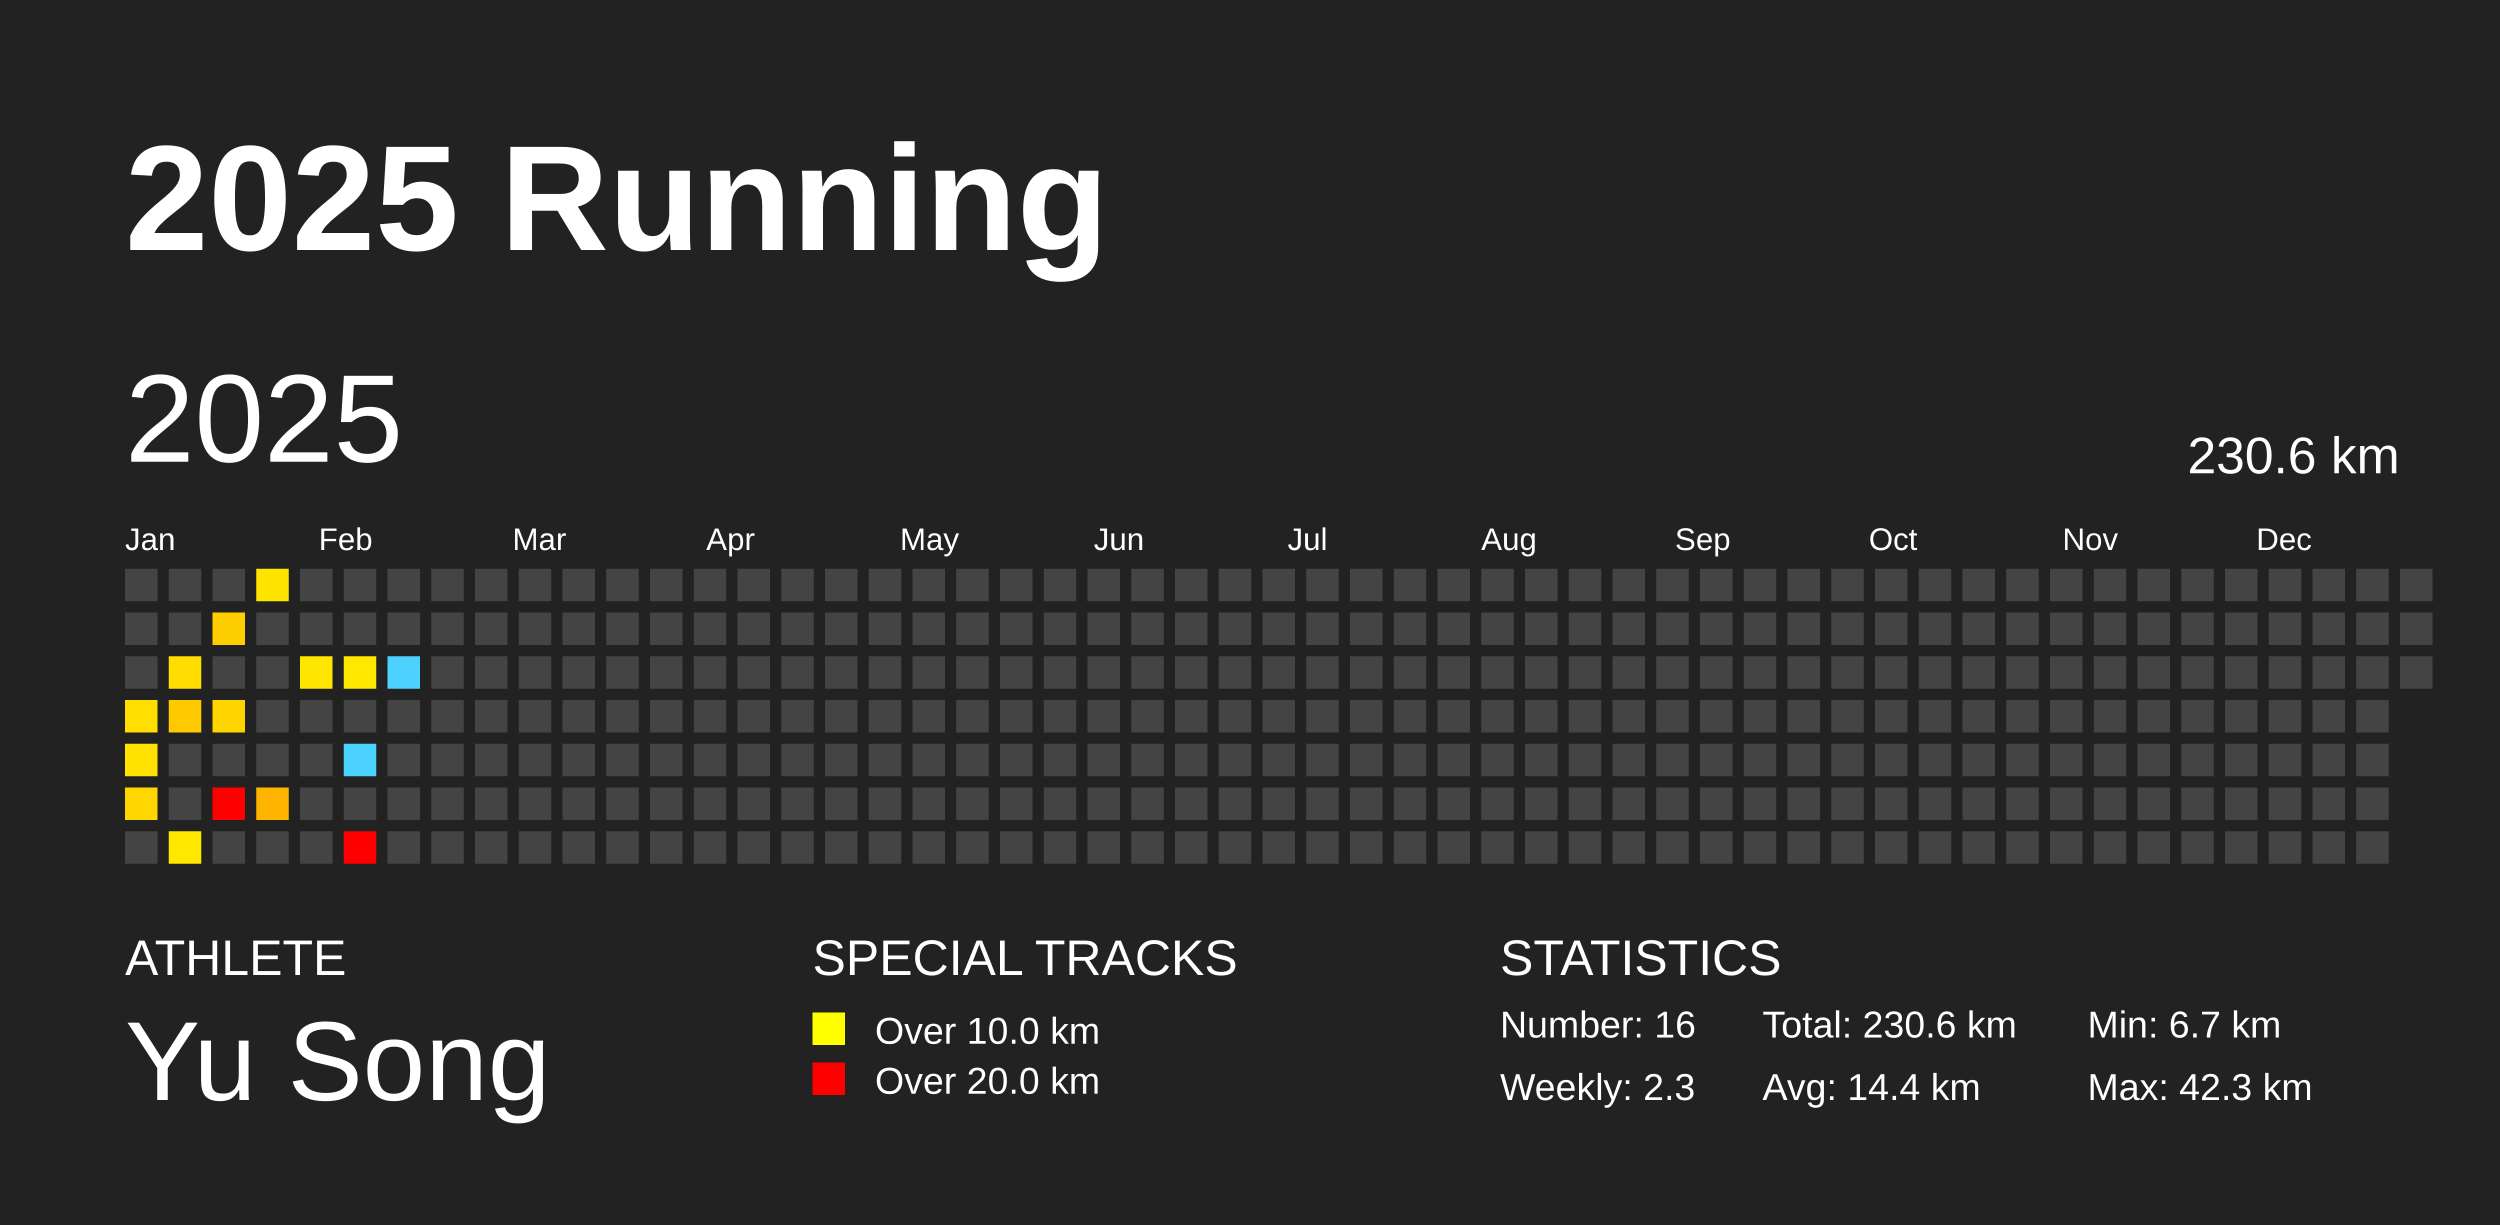
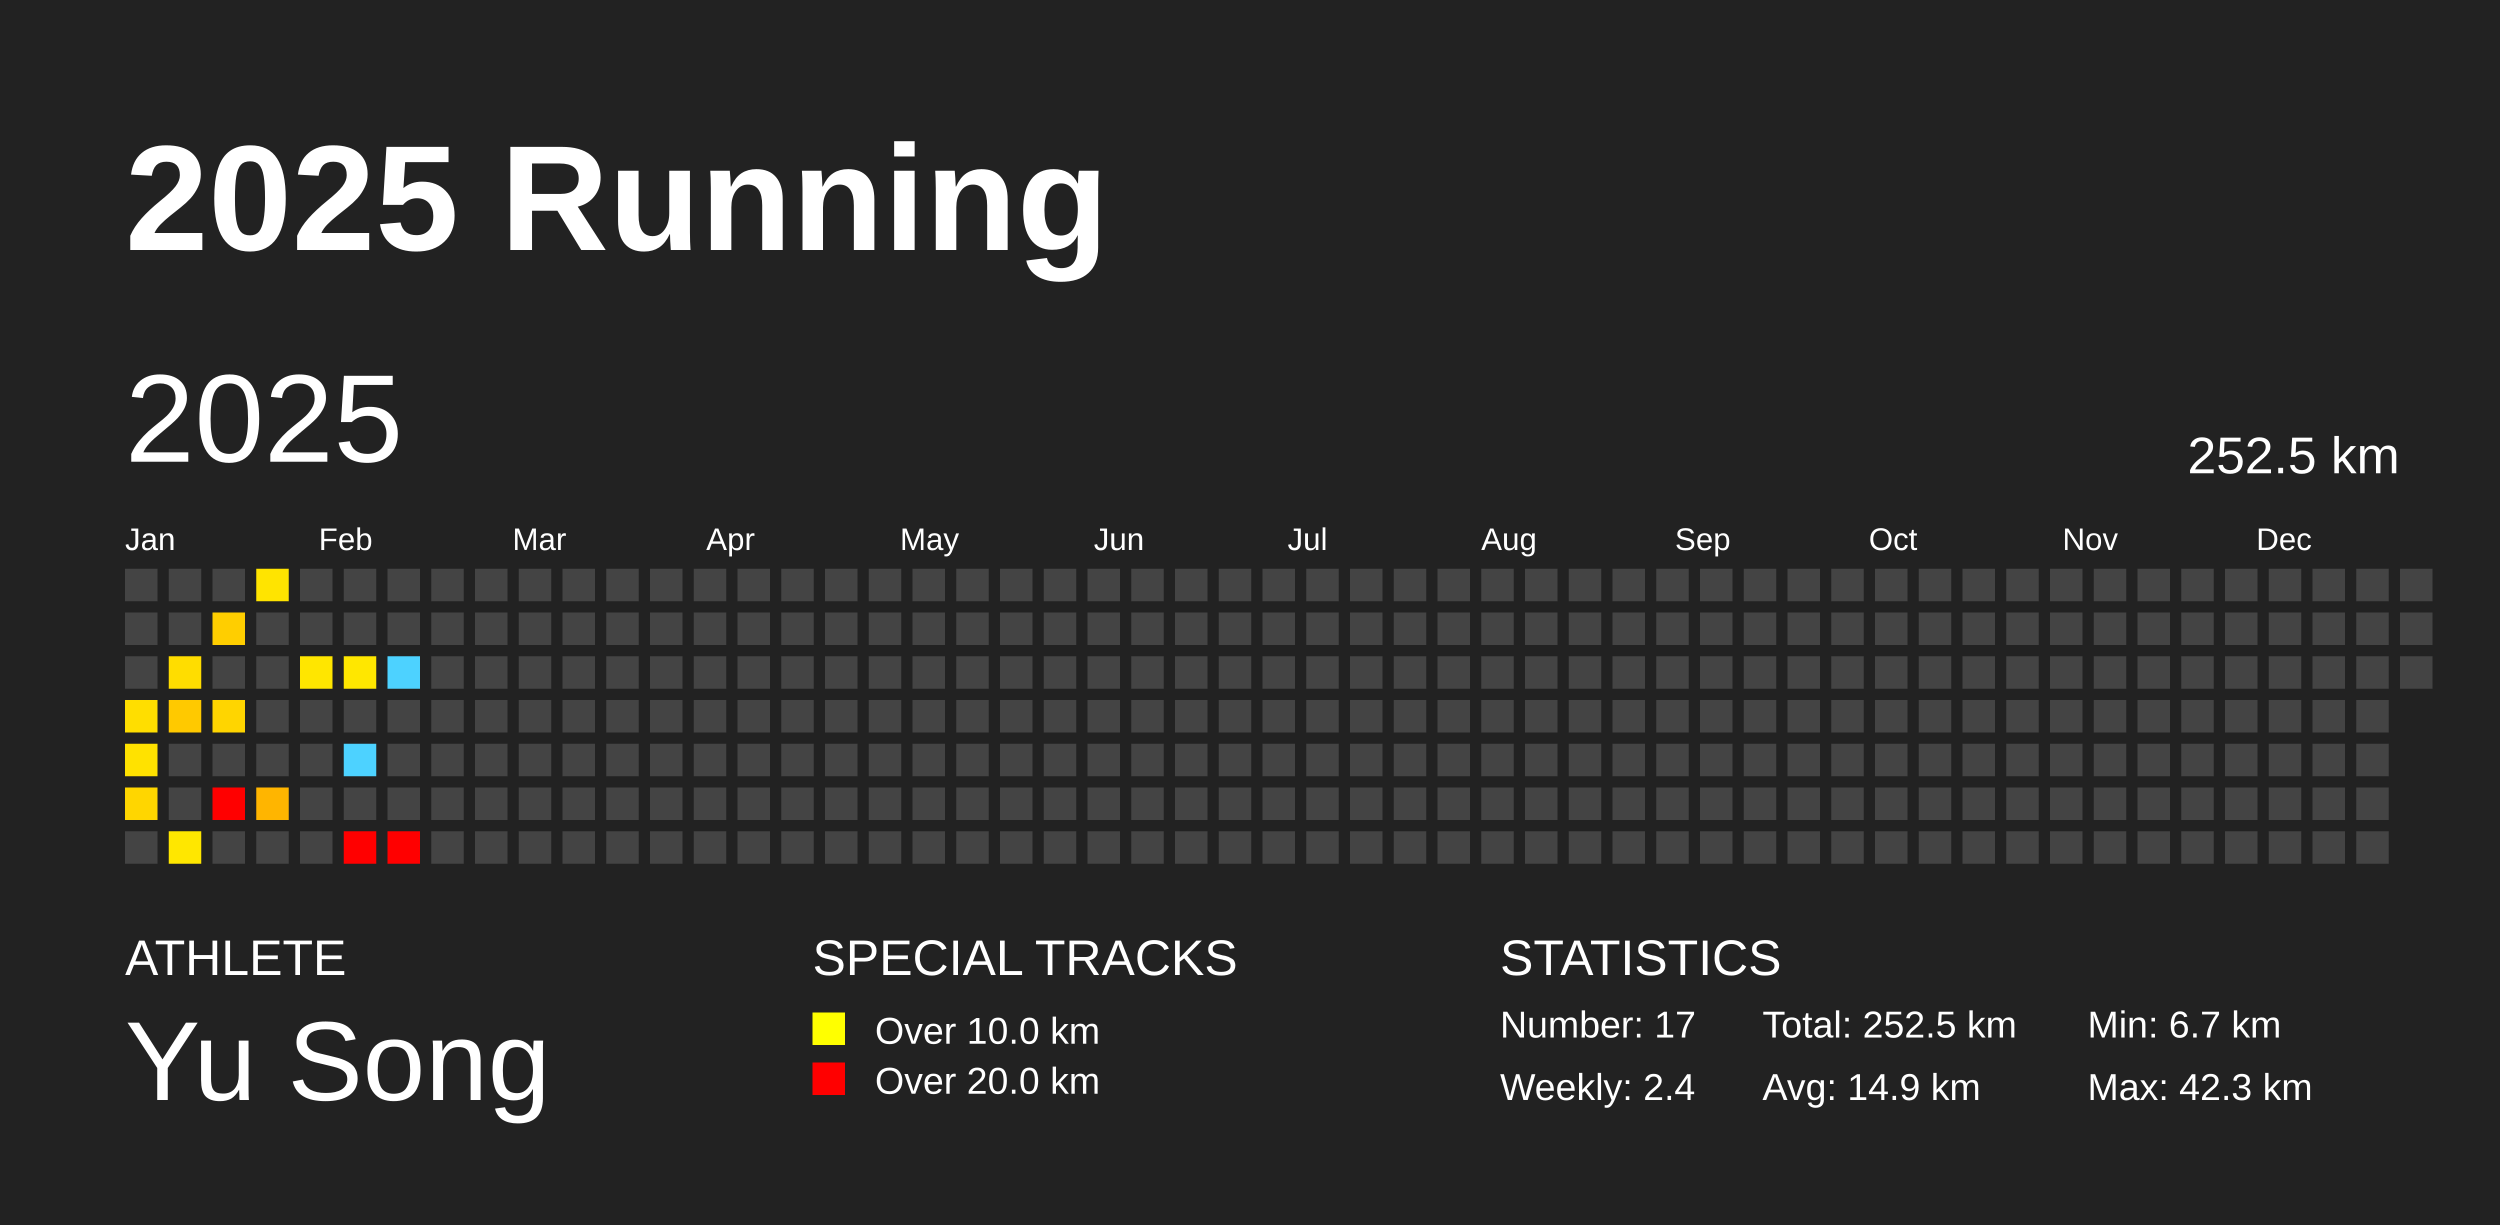
<svg xmlns="http://www.w3.org/2000/svg" baseProfile="full" height="98mm" version="1.1" viewBox="0,0,200,98" width="200mm">
  <defs />
  <rect fill="#222222" height="98" width="200" x="0" y="0" />
  <text fill="#FFFFFF" style="font-size:12px; font-family:Arial; font-weight:bold;" x="10" y="20">2025 Running</text>
  <text fill="#FFFFFF" style="font-size:4px; font-family:Arial" x="10" y="78">ATHLETE</text>
  <text fill="#FFFFFF" style="font-size:9px; font-family:Arial" x="10" y="88">Yu Song</text>
  <text fill="#FFFFFF" style="font-size:4px; font-family:Arial" x="65" y="78">SPECIAL TRACKS</text>
  <rect fill="yellow" height="2.6" width="2.6" x="65" y="81" />
  <text fill="#FFFFFF" style="font-size:3px; font-family:Arial" x="70" y="83.5">Over 10.0 km</text>
  <rect fill="red" height="2.6" width="2.6" x="65" y="85" />
  <text fill="#FFFFFF" style="font-size:3px; font-family:Arial" x="70" y="87.5">Over 20.0 km</text>
  <text fill="#FFFFFF" style="font-size:4px; font-family:Arial" x="120" y="78">STATISTICS</text>
-   <text fill="#FFFFFF" style="font-size:3px; font-family:Arial" x="120" y="83">Number: 16</text>
-   <text fill="#FFFFFF" style="font-size:3px; font-family:Arial" x="120" y="88">Weekly: 2.3</text>
-   <text fill="#FFFFFF" style="font-size:3px; font-family:Arial" x="141" y="83">Total: 230.6 km</text>
-   <text fill="#FFFFFF" style="font-size:3px; font-family:Arial" x="141" y="88">Avg: 14.4 km</text>
+   <text fill="#FFFFFF" style="font-size:3px; font-family:Arial" x="120" y="83">Number: 17</text>
+   <text fill="#FFFFFF" style="font-size:3px; font-family:Arial" x="120" y="88">Weekly: 2.4</text>
+   <text fill="#FFFFFF" style="font-size:3px; font-family:Arial" x="141" y="83">Total: 252.5 km</text>
+   <text fill="#FFFFFF" style="font-size:3px; font-family:Arial" x="141" y="88">Avg: 14.9 km</text>
  <text fill="#FFFFFF" style="font-size:3px; font-family:Arial" x="167" y="83">Min: 6.7 km</text>
  <text fill="#FFFFFF" style="font-size:3px; font-family:Arial" x="167" y="88">Max: 42.3 km</text>
  <text dominant-baseline="hanging" fill="#FFFFFF" style="font-size:10.0px; font-family:Arial;" x="10" y="30">2025</text>
-   <text dominant-baseline="hanging" fill="#FFFFFF" style="font-size:4.125px; font-family:Arial;" x="175" y="35">230.6 km</text>
+   <text dominant-baseline="hanging" fill="#FFFFFF" style="font-size:4.125px; font-family:Arial;" x="175" y="35">252.5 km</text>
  <text fill="#FFFFFF" style="font-size:2.5px; font-family:Arial" x="10.0" y="44">Jan</text>
  <text fill="#FFFFFF" style="font-size:2.5px; font-family:Arial" x="25.5" y="44">Feb</text>
  <text fill="#FFFFFF" style="font-size:2.5px; font-family:Arial" x="41.0" y="44">Mar</text>
  <text fill="#FFFFFF" style="font-size:2.5px; font-family:Arial" x="56.5" y="44">Apr</text>
  <text fill="#FFFFFF" style="font-size:2.5px; font-family:Arial" x="72.0" y="44">May</text>
  <text fill="#FFFFFF" style="font-size:2.5px; font-family:Arial" x="87.5" y="44">Jun</text>
  <text fill="#FFFFFF" style="font-size:2.5px; font-family:Arial" x="103.0" y="44">Jul</text>
  <text fill="#FFFFFF" style="font-size:2.5px; font-family:Arial" x="118.5" y="44">Aug</text>
  <text fill="#FFFFFF" style="font-size:2.5px; font-family:Arial" x="134.0" y="44">Sep</text>
  <text fill="#FFFFFF" style="font-size:2.5px; font-family:Arial" x="149.5" y="44">Oct</text>
  <text fill="#FFFFFF" style="font-size:2.5px; font-family:Arial" x="165.0" y="44">Nov</text>
  <text fill="#FFFFFF" style="font-size:2.5px; font-family:Arial" x="180.5" y="44">Dec</text>
  <rect fill="#444444" height="2.6" width="2.6" x="10.0" y="45.5" />
  <rect fill="#444444" height="2.6" width="2.6" x="10.0" y="49.0" />
  <rect fill="#444444" height="2.6" width="2.6" x="10.0" y="52.5" />
  <rect fill="#ffde00" height="2.6" width="2.6" x="10.0" y="56.0" />
  <rect fill="#ffe200" height="2.6" width="2.6" x="10.0" y="59.5" />
  <rect fill="#ffd600" height="2.6" width="2.6" x="10.0" y="63.0" />
  <rect fill="#444444" height="2.6" width="2.6" x="10.0" y="66.5" />
  <rect fill="#444444" height="2.6" width="2.6" x="13.5" y="45.5" />
  <rect fill="#444444" height="2.6" width="2.6" x="13.5" y="49.0" />
  <rect fill="#ffdd00" height="2.6" width="2.6" x="13.5" y="52.5" />
  <rect fill="#ffc900" height="2.6" width="2.6" x="13.5" y="56.0" />
  <rect fill="#444444" height="2.6" width="2.6" x="13.5" y="59.5" />
  <rect fill="#444444" height="2.6" width="2.6" x="13.5" y="63.0" />
  <rect fill="#ffe700" height="2.6" width="2.6" x="13.5" y="66.5" />
  <rect fill="#444444" height="2.6" width="2.6" x="17.0" y="45.5" />
  <rect fill="#ffce00" height="2.6" width="2.6" x="17.0" y="49.0" />
  <rect fill="#444444" height="2.6" width="2.6" x="17.0" y="52.5" />
  <rect fill="#ffd500" height="2.6" width="2.6" x="17.0" y="56.0" />
  <rect fill="#444444" height="2.6" width="2.6" x="17.0" y="59.5" />
  <rect fill="red" height="2.6" width="2.6" x="17.0" y="63.0" />
  <rect fill="#444444" height="2.6" width="2.6" x="17.0" y="66.5" />
  <rect fill="#ffe400" height="2.6" width="2.6" x="20.5" y="45.5" />
  <rect fill="#444444" height="2.6" width="2.6" x="20.5" y="49.0" />
  <rect fill="#444444" height="2.6" width="2.6" x="20.5" y="52.5" />
  <rect fill="#444444" height="2.6" width="2.6" x="20.5" y="56.0" />
  <rect fill="#444444" height="2.6" width="2.6" x="20.5" y="59.5" />
  <rect fill="#ffb500" height="2.6" width="2.6" x="20.5" y="63.0" />
  <rect fill="#444444" height="2.6" width="2.6" x="20.5" y="66.5" />
  <rect fill="#444444" height="2.6" width="2.6" x="24.0" y="45.5" />
  <rect fill="#444444" height="2.6" width="2.6" x="24.0" y="49.0" />
  <rect fill="#ffe600" height="2.6" width="2.6" x="24.0" y="52.5" />
  <rect fill="#444444" height="2.6" width="2.6" x="24.0" y="56.0" />
  <rect fill="#444444" height="2.6" width="2.6" x="24.0" y="59.5" />
  <rect fill="#444444" height="2.6" width="2.6" x="24.0" y="63.0" />
  <rect fill="#444444" height="2.6" width="2.6" x="24.0" y="66.5" />
  <rect fill="#444444" height="2.6" width="2.6" x="27.5" y="45.5" />
  <rect fill="#444444" height="2.6" width="2.6" x="27.5" y="49.0" />
  <rect fill="#ffe700" height="2.6" width="2.6" x="27.5" y="52.5" />
  <rect fill="#444444" height="2.6" width="2.6" x="27.5" y="56.0" />
  <rect fill="#4dd2ff" height="2.6" width="2.6" x="27.5" y="59.5" />
  <rect fill="#444444" height="2.6" width="2.6" x="27.5" y="63.0" />
  <rect fill="red" height="2.6" width="2.6" x="27.5" y="66.5" />
  <rect fill="#444444" height="2.6" width="2.6" x="31.0" y="45.5" />
  <rect fill="#444444" height="2.6" width="2.6" x="31.0" y="49.0" />
  <rect fill="#4dd2ff" height="2.6" width="2.6" x="31.0" y="52.5" />
  <rect fill="#444444" height="2.6" width="2.6" x="31.0" y="56.0" />
  <rect fill="#444444" height="2.6" width="2.6" x="31.0" y="59.5" />
  <rect fill="#444444" height="2.6" width="2.6" x="31.0" y="63.0" />
-   <rect fill="#444444" height="2.6" width="2.6" x="31.0" y="66.5" />
+   <rect fill="red" height="2.6" width="2.6" x="31.0" y="66.5" />
  <rect fill="#444444" height="2.6" width="2.6" x="34.5" y="45.5" />
  <rect fill="#444444" height="2.6" width="2.6" x="34.5" y="49.0" />
  <rect fill="#444444" height="2.6" width="2.6" x="34.5" y="52.5" />
  <rect fill="#444444" height="2.6" width="2.6" x="34.5" y="56.0" />
  <rect fill="#444444" height="2.6" width="2.6" x="34.5" y="59.5" />
  <rect fill="#444444" height="2.6" width="2.6" x="34.5" y="63.0" />
  <rect fill="#444444" height="2.6" width="2.6" x="34.5" y="66.5" />
  <rect fill="#444444" height="2.6" width="2.6" x="38.0" y="45.5" />
  <rect fill="#444444" height="2.6" width="2.6" x="38.0" y="49.0" />
  <rect fill="#444444" height="2.6" width="2.6" x="38.0" y="52.5" />
  <rect fill="#444444" height="2.6" width="2.6" x="38.0" y="56.0" />
  <rect fill="#444444" height="2.6" width="2.6" x="38.0" y="59.5" />
  <rect fill="#444444" height="2.6" width="2.6" x="38.0" y="63.0" />
  <rect fill="#444444" height="2.6" width="2.6" x="38.0" y="66.5" />
  <rect fill="#444444" height="2.6" width="2.6" x="41.5" y="45.5" />
  <rect fill="#444444" height="2.6" width="2.6" x="41.5" y="49.0" />
  <rect fill="#444444" height="2.6" width="2.6" x="41.5" y="52.5" />
  <rect fill="#444444" height="2.6" width="2.6" x="41.5" y="56.0" />
  <rect fill="#444444" height="2.6" width="2.6" x="41.5" y="59.5" />
  <rect fill="#444444" height="2.6" width="2.6" x="41.5" y="63.0" />
  <rect fill="#444444" height="2.6" width="2.6" x="41.5" y="66.5" />
  <rect fill="#444444" height="2.6" width="2.6" x="45.0" y="45.5" />
  <rect fill="#444444" height="2.6" width="2.6" x="45.0" y="49.0" />
  <rect fill="#444444" height="2.6" width="2.6" x="45.0" y="52.5" />
  <rect fill="#444444" height="2.6" width="2.6" x="45.0" y="56.0" />
  <rect fill="#444444" height="2.6" width="2.6" x="45.0" y="59.5" />
  <rect fill="#444444" height="2.6" width="2.6" x="45.0" y="63.0" />
  <rect fill="#444444" height="2.6" width="2.6" x="45.0" y="66.5" />
  <rect fill="#444444" height="2.6" width="2.6" x="48.5" y="45.5" />
  <rect fill="#444444" height="2.6" width="2.6" x="48.5" y="49.0" />
  <rect fill="#444444" height="2.6" width="2.6" x="48.5" y="52.5" />
  <rect fill="#444444" height="2.6" width="2.6" x="48.5" y="56.0" />
  <rect fill="#444444" height="2.6" width="2.6" x="48.5" y="59.5" />
  <rect fill="#444444" height="2.6" width="2.6" x="48.5" y="63.0" />
  <rect fill="#444444" height="2.6" width="2.6" x="48.5" y="66.5" />
  <rect fill="#444444" height="2.6" width="2.6" x="52.0" y="45.5" />
  <rect fill="#444444" height="2.6" width="2.6" x="52.0" y="49.0" />
  <rect fill="#444444" height="2.6" width="2.6" x="52.0" y="52.5" />
  <rect fill="#444444" height="2.6" width="2.6" x="52.0" y="56.0" />
  <rect fill="#444444" height="2.6" width="2.6" x="52.0" y="59.5" />
  <rect fill="#444444" height="2.6" width="2.6" x="52.0" y="63.0" />
  <rect fill="#444444" height="2.6" width="2.6" x="52.0" y="66.5" />
  <rect fill="#444444" height="2.6" width="2.6" x="55.5" y="45.5" />
  <rect fill="#444444" height="2.6" width="2.6" x="55.5" y="49.0" />
  <rect fill="#444444" height="2.6" width="2.6" x="55.5" y="52.5" />
  <rect fill="#444444" height="2.6" width="2.6" x="55.5" y="56.0" />
  <rect fill="#444444" height="2.6" width="2.6" x="55.5" y="59.5" />
  <rect fill="#444444" height="2.6" width="2.6" x="55.5" y="63.0" />
  <rect fill="#444444" height="2.6" width="2.6" x="55.5" y="66.5" />
  <rect fill="#444444" height="2.6" width="2.6" x="59.0" y="45.5" />
  <rect fill="#444444" height="2.6" width="2.6" x="59.0" y="49.0" />
  <rect fill="#444444" height="2.6" width="2.6" x="59.0" y="52.5" />
  <rect fill="#444444" height="2.6" width="2.6" x="59.0" y="56.0" />
  <rect fill="#444444" height="2.6" width="2.6" x="59.0" y="59.5" />
  <rect fill="#444444" height="2.6" width="2.6" x="59.0" y="63.0" />
  <rect fill="#444444" height="2.6" width="2.6" x="59.0" y="66.5" />
  <rect fill="#444444" height="2.6" width="2.6" x="62.5" y="45.5" />
  <rect fill="#444444" height="2.6" width="2.6" x="62.5" y="49.0" />
  <rect fill="#444444" height="2.6" width="2.6" x="62.5" y="52.5" />
  <rect fill="#444444" height="2.6" width="2.6" x="62.5" y="56.0" />
  <rect fill="#444444" height="2.6" width="2.6" x="62.5" y="59.5" />
  <rect fill="#444444" height="2.6" width="2.6" x="62.5" y="63.0" />
  <rect fill="#444444" height="2.6" width="2.6" x="62.5" y="66.5" />
  <rect fill="#444444" height="2.6" width="2.6" x="66.0" y="45.5" />
  <rect fill="#444444" height="2.6" width="2.6" x="66.0" y="49.0" />
  <rect fill="#444444" height="2.6" width="2.6" x="66.0" y="52.5" />
  <rect fill="#444444" height="2.6" width="2.6" x="66.0" y="56.0" />
  <rect fill="#444444" height="2.6" width="2.6" x="66.0" y="59.5" />
  <rect fill="#444444" height="2.6" width="2.6" x="66.0" y="63.0" />
  <rect fill="#444444" height="2.6" width="2.6" x="66.0" y="66.5" />
  <rect fill="#444444" height="2.6" width="2.6" x="69.5" y="45.5" />
  <rect fill="#444444" height="2.6" width="2.6" x="69.5" y="49.0" />
  <rect fill="#444444" height="2.6" width="2.6" x="69.5" y="52.5" />
  <rect fill="#444444" height="2.6" width="2.6" x="69.5" y="56.0" />
  <rect fill="#444444" height="2.6" width="2.6" x="69.5" y="59.5" />
  <rect fill="#444444" height="2.6" width="2.6" x="69.5" y="63.0" />
  <rect fill="#444444" height="2.6" width="2.6" x="69.5" y="66.5" />
  <rect fill="#444444" height="2.6" width="2.6" x="73.0" y="45.5" />
  <rect fill="#444444" height="2.6" width="2.6" x="73.0" y="49.0" />
  <rect fill="#444444" height="2.6" width="2.6" x="73.0" y="52.5" />
  <rect fill="#444444" height="2.6" width="2.6" x="73.0" y="56.0" />
  <rect fill="#444444" height="2.6" width="2.6" x="73.0" y="59.5" />
  <rect fill="#444444" height="2.6" width="2.6" x="73.0" y="63.0" />
  <rect fill="#444444" height="2.6" width="2.6" x="73.0" y="66.5" />
  <rect fill="#444444" height="2.6" width="2.6" x="76.5" y="45.5" />
  <rect fill="#444444" height="2.6" width="2.6" x="76.5" y="49.0" />
  <rect fill="#444444" height="2.6" width="2.6" x="76.5" y="52.5" />
  <rect fill="#444444" height="2.6" width="2.6" x="76.5" y="56.0" />
  <rect fill="#444444" height="2.6" width="2.6" x="76.5" y="59.5" />
  <rect fill="#444444" height="2.6" width="2.6" x="76.5" y="63.0" />
  <rect fill="#444444" height="2.6" width="2.6" x="76.5" y="66.5" />
  <rect fill="#444444" height="2.6" width="2.6" x="80.0" y="45.5" />
  <rect fill="#444444" height="2.6" width="2.6" x="80.0" y="49.0" />
  <rect fill="#444444" height="2.6" width="2.6" x="80.0" y="52.5" />
  <rect fill="#444444" height="2.6" width="2.6" x="80.0" y="56.0" />
  <rect fill="#444444" height="2.6" width="2.6" x="80.0" y="59.5" />
  <rect fill="#444444" height="2.6" width="2.6" x="80.0" y="63.0" />
  <rect fill="#444444" height="2.6" width="2.6" x="80.0" y="66.5" />
  <rect fill="#444444" height="2.6" width="2.6" x="83.5" y="45.5" />
  <rect fill="#444444" height="2.6" width="2.6" x="83.5" y="49.0" />
  <rect fill="#444444" height="2.6" width="2.6" x="83.5" y="52.5" />
  <rect fill="#444444" height="2.6" width="2.6" x="83.5" y="56.0" />
  <rect fill="#444444" height="2.6" width="2.6" x="83.5" y="59.5" />
  <rect fill="#444444" height="2.6" width="2.6" x="83.5" y="63.0" />
  <rect fill="#444444" height="2.6" width="2.6" x="83.5" y="66.5" />
  <rect fill="#444444" height="2.6" width="2.6" x="87.0" y="45.5" />
  <rect fill="#444444" height="2.6" width="2.6" x="87.0" y="49.0" />
  <rect fill="#444444" height="2.6" width="2.6" x="87.0" y="52.5" />
  <rect fill="#444444" height="2.6" width="2.6" x="87.0" y="56.0" />
  <rect fill="#444444" height="2.6" width="2.6" x="87.0" y="59.5" />
  <rect fill="#444444" height="2.6" width="2.6" x="87.0" y="63.0" />
  <rect fill="#444444" height="2.6" width="2.6" x="87.0" y="66.5" />
  <rect fill="#444444" height="2.6" width="2.6" x="90.5" y="45.5" />
  <rect fill="#444444" height="2.6" width="2.6" x="90.5" y="49.0" />
  <rect fill="#444444" height="2.6" width="2.6" x="90.5" y="52.5" />
  <rect fill="#444444" height="2.6" width="2.6" x="90.5" y="56.0" />
  <rect fill="#444444" height="2.6" width="2.6" x="90.5" y="59.5" />
  <rect fill="#444444" height="2.6" width="2.6" x="90.5" y="63.0" />
  <rect fill="#444444" height="2.6" width="2.6" x="90.5" y="66.5" />
  <rect fill="#444444" height="2.6" width="2.6" x="94.0" y="45.5" />
  <rect fill="#444444" height="2.6" width="2.6" x="94.0" y="49.0" />
  <rect fill="#444444" height="2.6" width="2.6" x="94.0" y="52.5" />
  <rect fill="#444444" height="2.6" width="2.6" x="94.0" y="56.0" />
  <rect fill="#444444" height="2.6" width="2.6" x="94.0" y="59.5" />
  <rect fill="#444444" height="2.6" width="2.6" x="94.0" y="63.0" />
  <rect fill="#444444" height="2.6" width="2.6" x="94.0" y="66.5" />
  <rect fill="#444444" height="2.6" width="2.6" x="97.5" y="45.5" />
  <rect fill="#444444" height="2.6" width="2.6" x="97.5" y="49.0" />
  <rect fill="#444444" height="2.6" width="2.6" x="97.5" y="52.5" />
  <rect fill="#444444" height="2.6" width="2.6" x="97.5" y="56.0" />
  <rect fill="#444444" height="2.6" width="2.6" x="97.5" y="59.5" />
  <rect fill="#444444" height="2.6" width="2.6" x="97.5" y="63.0" />
  <rect fill="#444444" height="2.6" width="2.6" x="97.5" y="66.5" />
  <rect fill="#444444" height="2.6" width="2.6" x="101.0" y="45.5" />
  <rect fill="#444444" height="2.6" width="2.6" x="101.0" y="49.0" />
  <rect fill="#444444" height="2.6" width="2.6" x="101.0" y="52.5" />
  <rect fill="#444444" height="2.6" width="2.6" x="101.0" y="56.0" />
  <rect fill="#444444" height="2.6" width="2.6" x="101.0" y="59.5" />
  <rect fill="#444444" height="2.6" width="2.6" x="101.0" y="63.0" />
  <rect fill="#444444" height="2.6" width="2.6" x="101.0" y="66.5" />
  <rect fill="#444444" height="2.6" width="2.6" x="104.5" y="45.5" />
  <rect fill="#444444" height="2.6" width="2.6" x="104.5" y="49.0" />
  <rect fill="#444444" height="2.6" width="2.6" x="104.5" y="52.5" />
  <rect fill="#444444" height="2.6" width="2.6" x="104.5" y="56.0" />
  <rect fill="#444444" height="2.6" width="2.6" x="104.5" y="59.5" />
  <rect fill="#444444" height="2.6" width="2.6" x="104.5" y="63.0" />
  <rect fill="#444444" height="2.6" width="2.6" x="104.5" y="66.5" />
  <rect fill="#444444" height="2.6" width="2.6" x="108.0" y="45.5" />
  <rect fill="#444444" height="2.6" width="2.6" x="108.0" y="49.0" />
  <rect fill="#444444" height="2.6" width="2.6" x="108.0" y="52.5" />
  <rect fill="#444444" height="2.6" width="2.6" x="108.0" y="56.0" />
  <rect fill="#444444" height="2.6" width="2.6" x="108.0" y="59.5" />
  <rect fill="#444444" height="2.6" width="2.6" x="108.0" y="63.0" />
  <rect fill="#444444" height="2.6" width="2.6" x="108.0" y="66.5" />
  <rect fill="#444444" height="2.6" width="2.6" x="111.5" y="45.5" />
  <rect fill="#444444" height="2.6" width="2.6" x="111.5" y="49.0" />
  <rect fill="#444444" height="2.6" width="2.6" x="111.5" y="52.5" />
  <rect fill="#444444" height="2.6" width="2.6" x="111.5" y="56.0" />
  <rect fill="#444444" height="2.6" width="2.6" x="111.5" y="59.5" />
  <rect fill="#444444" height="2.6" width="2.6" x="111.5" y="63.0" />
  <rect fill="#444444" height="2.6" width="2.6" x="111.5" y="66.5" />
  <rect fill="#444444" height="2.6" width="2.6" x="115.0" y="45.5" />
  <rect fill="#444444" height="2.6" width="2.6" x="115.0" y="49.0" />
  <rect fill="#444444" height="2.6" width="2.6" x="115.0" y="52.5" />
  <rect fill="#444444" height="2.6" width="2.6" x="115.0" y="56.0" />
  <rect fill="#444444" height="2.6" width="2.6" x="115.0" y="59.5" />
  <rect fill="#444444" height="2.6" width="2.6" x="115.0" y="63.0" />
  <rect fill="#444444" height="2.6" width="2.6" x="115.0" y="66.5" />
  <rect fill="#444444" height="2.6" width="2.6" x="118.5" y="45.5" />
  <rect fill="#444444" height="2.6" width="2.6" x="118.5" y="49.0" />
  <rect fill="#444444" height="2.6" width="2.6" x="118.5" y="52.5" />
  <rect fill="#444444" height="2.6" width="2.6" x="118.5" y="56.0" />
  <rect fill="#444444" height="2.6" width="2.6" x="118.5" y="59.5" />
  <rect fill="#444444" height="2.6" width="2.6" x="118.5" y="63.0" />
  <rect fill="#444444" height="2.6" width="2.6" x="118.5" y="66.5" />
  <rect fill="#444444" height="2.6" width="2.6" x="122.0" y="45.5" />
  <rect fill="#444444" height="2.6" width="2.6" x="122.0" y="49.0" />
  <rect fill="#444444" height="2.6" width="2.6" x="122.0" y="52.5" />
  <rect fill="#444444" height="2.6" width="2.6" x="122.0" y="56.0" />
  <rect fill="#444444" height="2.6" width="2.6" x="122.0" y="59.5" />
  <rect fill="#444444" height="2.6" width="2.6" x="122.0" y="63.0" />
  <rect fill="#444444" height="2.6" width="2.6" x="122.0" y="66.5" />
  <rect fill="#444444" height="2.6" width="2.6" x="125.5" y="45.5" />
  <rect fill="#444444" height="2.6" width="2.6" x="125.5" y="49.0" />
  <rect fill="#444444" height="2.6" width="2.6" x="125.5" y="52.5" />
  <rect fill="#444444" height="2.6" width="2.6" x="125.5" y="56.0" />
  <rect fill="#444444" height="2.6" width="2.6" x="125.5" y="59.5" />
  <rect fill="#444444" height="2.6" width="2.6" x="125.5" y="63.0" />
  <rect fill="#444444" height="2.6" width="2.6" x="125.5" y="66.5" />
  <rect fill="#444444" height="2.6" width="2.6" x="129.0" y="45.5" />
  <rect fill="#444444" height="2.6" width="2.6" x="129.0" y="49.0" />
  <rect fill="#444444" height="2.6" width="2.6" x="129.0" y="52.5" />
  <rect fill="#444444" height="2.6" width="2.6" x="129.0" y="56.0" />
  <rect fill="#444444" height="2.6" width="2.6" x="129.0" y="59.5" />
  <rect fill="#444444" height="2.6" width="2.6" x="129.0" y="63.0" />
  <rect fill="#444444" height="2.6" width="2.6" x="129.0" y="66.5" />
  <rect fill="#444444" height="2.6" width="2.6" x="132.5" y="45.5" />
  <rect fill="#444444" height="2.6" width="2.6" x="132.5" y="49.0" />
  <rect fill="#444444" height="2.6" width="2.6" x="132.5" y="52.5" />
  <rect fill="#444444" height="2.6" width="2.6" x="132.5" y="56.0" />
  <rect fill="#444444" height="2.6" width="2.6" x="132.5" y="59.5" />
  <rect fill="#444444" height="2.6" width="2.6" x="132.5" y="63.0" />
  <rect fill="#444444" height="2.6" width="2.6" x="132.5" y="66.5" />
  <rect fill="#444444" height="2.6" width="2.6" x="136.0" y="45.5" />
  <rect fill="#444444" height="2.6" width="2.6" x="136.0" y="49.0" />
  <rect fill="#444444" height="2.6" width="2.6" x="136.0" y="52.5" />
  <rect fill="#444444" height="2.6" width="2.6" x="136.0" y="56.0" />
  <rect fill="#444444" height="2.6" width="2.6" x="136.0" y="59.5" />
  <rect fill="#444444" height="2.6" width="2.6" x="136.0" y="63.0" />
  <rect fill="#444444" height="2.6" width="2.6" x="136.0" y="66.5" />
  <rect fill="#444444" height="2.6" width="2.6" x="139.5" y="45.5" />
  <rect fill="#444444" height="2.6" width="2.6" x="139.5" y="49.0" />
  <rect fill="#444444" height="2.6" width="2.6" x="139.5" y="52.5" />
  <rect fill="#444444" height="2.6" width="2.6" x="139.5" y="56.0" />
  <rect fill="#444444" height="2.6" width="2.6" x="139.5" y="59.5" />
  <rect fill="#444444" height="2.6" width="2.6" x="139.5" y="63.0" />
  <rect fill="#444444" height="2.6" width="2.6" x="139.5" y="66.5" />
  <rect fill="#444444" height="2.6" width="2.6" x="143.0" y="45.5" />
  <rect fill="#444444" height="2.6" width="2.6" x="143.0" y="49.0" />
  <rect fill="#444444" height="2.6" width="2.6" x="143.0" y="52.5" />
  <rect fill="#444444" height="2.6" width="2.6" x="143.0" y="56.0" />
  <rect fill="#444444" height="2.6" width="2.6" x="143.0" y="59.5" />
  <rect fill="#444444" height="2.6" width="2.6" x="143.0" y="63.0" />
  <rect fill="#444444" height="2.6" width="2.6" x="143.0" y="66.5" />
  <rect fill="#444444" height="2.6" width="2.6" x="146.5" y="45.5" />
  <rect fill="#444444" height="2.6" width="2.6" x="146.5" y="49.0" />
  <rect fill="#444444" height="2.6" width="2.6" x="146.5" y="52.5" />
  <rect fill="#444444" height="2.6" width="2.6" x="146.5" y="56.0" />
  <rect fill="#444444" height="2.6" width="2.6" x="146.5" y="59.5" />
  <rect fill="#444444" height="2.6" width="2.6" x="146.5" y="63.0" />
  <rect fill="#444444" height="2.6" width="2.6" x="146.5" y="66.5" />
  <rect fill="#444444" height="2.6" width="2.6" x="150.0" y="45.5" />
  <rect fill="#444444" height="2.6" width="2.6" x="150.0" y="49.0" />
  <rect fill="#444444" height="2.6" width="2.6" x="150.0" y="52.5" />
  <rect fill="#444444" height="2.6" width="2.6" x="150.0" y="56.0" />
  <rect fill="#444444" height="2.6" width="2.6" x="150.0" y="59.5" />
  <rect fill="#444444" height="2.6" width="2.6" x="150.0" y="63.0" />
  <rect fill="#444444" height="2.6" width="2.6" x="150.0" y="66.5" />
  <rect fill="#444444" height="2.6" width="2.6" x="153.5" y="45.5" />
  <rect fill="#444444" height="2.6" width="2.6" x="153.5" y="49.0" />
  <rect fill="#444444" height="2.6" width="2.6" x="153.5" y="52.5" />
  <rect fill="#444444" height="2.6" width="2.6" x="153.5" y="56.0" />
  <rect fill="#444444" height="2.6" width="2.6" x="153.5" y="59.5" />
  <rect fill="#444444" height="2.6" width="2.6" x="153.5" y="63.0" />
  <rect fill="#444444" height="2.6" width="2.6" x="153.5" y="66.5" />
  <rect fill="#444444" height="2.6" width="2.6" x="157.0" y="45.5" />
  <rect fill="#444444" height="2.6" width="2.6" x="157.0" y="49.0" />
  <rect fill="#444444" height="2.6" width="2.6" x="157.0" y="52.5" />
  <rect fill="#444444" height="2.6" width="2.6" x="157.0" y="56.0" />
  <rect fill="#444444" height="2.6" width="2.6" x="157.0" y="59.5" />
  <rect fill="#444444" height="2.6" width="2.6" x="157.0" y="63.0" />
  <rect fill="#444444" height="2.6" width="2.6" x="157.0" y="66.5" />
  <rect fill="#444444" height="2.6" width="2.6" x="160.5" y="45.5" />
  <rect fill="#444444" height="2.6" width="2.6" x="160.5" y="49.0" />
  <rect fill="#444444" height="2.6" width="2.6" x="160.5" y="52.5" />
  <rect fill="#444444" height="2.6" width="2.6" x="160.5" y="56.0" />
  <rect fill="#444444" height="2.6" width="2.6" x="160.5" y="59.5" />
  <rect fill="#444444" height="2.6" width="2.6" x="160.5" y="63.0" />
  <rect fill="#444444" height="2.6" width="2.6" x="160.5" y="66.5" />
  <rect fill="#444444" height="2.6" width="2.6" x="164.0" y="45.5" />
  <rect fill="#444444" height="2.6" width="2.6" x="164.0" y="49.0" />
  <rect fill="#444444" height="2.6" width="2.6" x="164.0" y="52.5" />
  <rect fill="#444444" height="2.6" width="2.6" x="164.0" y="56.0" />
  <rect fill="#444444" height="2.6" width="2.6" x="164.0" y="59.5" />
  <rect fill="#444444" height="2.6" width="2.6" x="164.0" y="63.0" />
  <rect fill="#444444" height="2.6" width="2.6" x="164.0" y="66.5" />
  <rect fill="#444444" height="2.6" width="2.6" x="167.5" y="45.5" />
  <rect fill="#444444" height="2.6" width="2.6" x="167.5" y="49.0" />
  <rect fill="#444444" height="2.6" width="2.6" x="167.5" y="52.5" />
  <rect fill="#444444" height="2.6" width="2.6" x="167.5" y="56.0" />
  <rect fill="#444444" height="2.6" width="2.6" x="167.5" y="59.5" />
  <rect fill="#444444" height="2.6" width="2.6" x="167.5" y="63.0" />
  <rect fill="#444444" height="2.6" width="2.6" x="167.5" y="66.5" />
  <rect fill="#444444" height="2.6" width="2.6" x="171.0" y="45.5" />
  <rect fill="#444444" height="2.6" width="2.6" x="171.0" y="49.0" />
  <rect fill="#444444" height="2.6" width="2.6" x="171.0" y="52.5" />
  <rect fill="#444444" height="2.6" width="2.6" x="171.0" y="56.0" />
  <rect fill="#444444" height="2.6" width="2.6" x="171.0" y="59.5" />
  <rect fill="#444444" height="2.6" width="2.6" x="171.0" y="63.0" />
  <rect fill="#444444" height="2.6" width="2.6" x="171.0" y="66.5" />
  <rect fill="#444444" height="2.6" width="2.6" x="174.5" y="45.5" />
  <rect fill="#444444" height="2.6" width="2.6" x="174.5" y="49.0" />
  <rect fill="#444444" height="2.6" width="2.6" x="174.5" y="52.5" />
  <rect fill="#444444" height="2.6" width="2.6" x="174.5" y="56.0" />
  <rect fill="#444444" height="2.6" width="2.6" x="174.5" y="59.5" />
  <rect fill="#444444" height="2.6" width="2.6" x="174.5" y="63.0" />
  <rect fill="#444444" height="2.6" width="2.6" x="174.5" y="66.5" />
  <rect fill="#444444" height="2.6" width="2.6" x="178.0" y="45.5" />
  <rect fill="#444444" height="2.6" width="2.6" x="178.0" y="49.0" />
  <rect fill="#444444" height="2.6" width="2.6" x="178.0" y="52.5" />
  <rect fill="#444444" height="2.6" width="2.6" x="178.0" y="56.0" />
  <rect fill="#444444" height="2.6" width="2.6" x="178.0" y="59.5" />
  <rect fill="#444444" height="2.6" width="2.6" x="178.0" y="63.0" />
  <rect fill="#444444" height="2.6" width="2.6" x="178.0" y="66.5" />
  <rect fill="#444444" height="2.6" width="2.6" x="181.5" y="45.5" />
  <rect fill="#444444" height="2.6" width="2.6" x="181.5" y="49.0" />
  <rect fill="#444444" height="2.6" width="2.6" x="181.5" y="52.5" />
  <rect fill="#444444" height="2.6" width="2.6" x="181.5" y="56.0" />
  <rect fill="#444444" height="2.6" width="2.6" x="181.5" y="59.5" />
  <rect fill="#444444" height="2.6" width="2.6" x="181.5" y="63.0" />
  <rect fill="#444444" height="2.6" width="2.6" x="181.5" y="66.5" />
  <rect fill="#444444" height="2.6" width="2.6" x="185.0" y="45.5" />
  <rect fill="#444444" height="2.6" width="2.6" x="185.0" y="49.0" />
  <rect fill="#444444" height="2.6" width="2.6" x="185.0" y="52.5" />
  <rect fill="#444444" height="2.6" width="2.6" x="185.0" y="56.0" />
  <rect fill="#444444" height="2.6" width="2.6" x="185.0" y="59.5" />
  <rect fill="#444444" height="2.6" width="2.6" x="185.0" y="63.0" />
  <rect fill="#444444" height="2.6" width="2.6" x="185.0" y="66.5" />
  <rect fill="#444444" height="2.6" width="2.6" x="188.5" y="45.5" />
  <rect fill="#444444" height="2.6" width="2.6" x="188.5" y="49.0" />
  <rect fill="#444444" height="2.6" width="2.6" x="188.5" y="52.5" />
  <rect fill="#444444" height="2.6" width="2.6" x="188.5" y="56.0" />
  <rect fill="#444444" height="2.6" width="2.6" x="188.5" y="59.5" />
  <rect fill="#444444" height="2.6" width="2.6" x="188.5" y="63.0" />
  <rect fill="#444444" height="2.6" width="2.6" x="188.5" y="66.5" />
  <rect fill="#444444" height="2.6" width="2.6" x="192.0" y="45.5" />
  <rect fill="#444444" height="2.6" width="2.6" x="192.0" y="49.0" />
  <rect fill="#444444" height="2.6" width="2.6" x="192.0" y="52.5" />
</svg>
